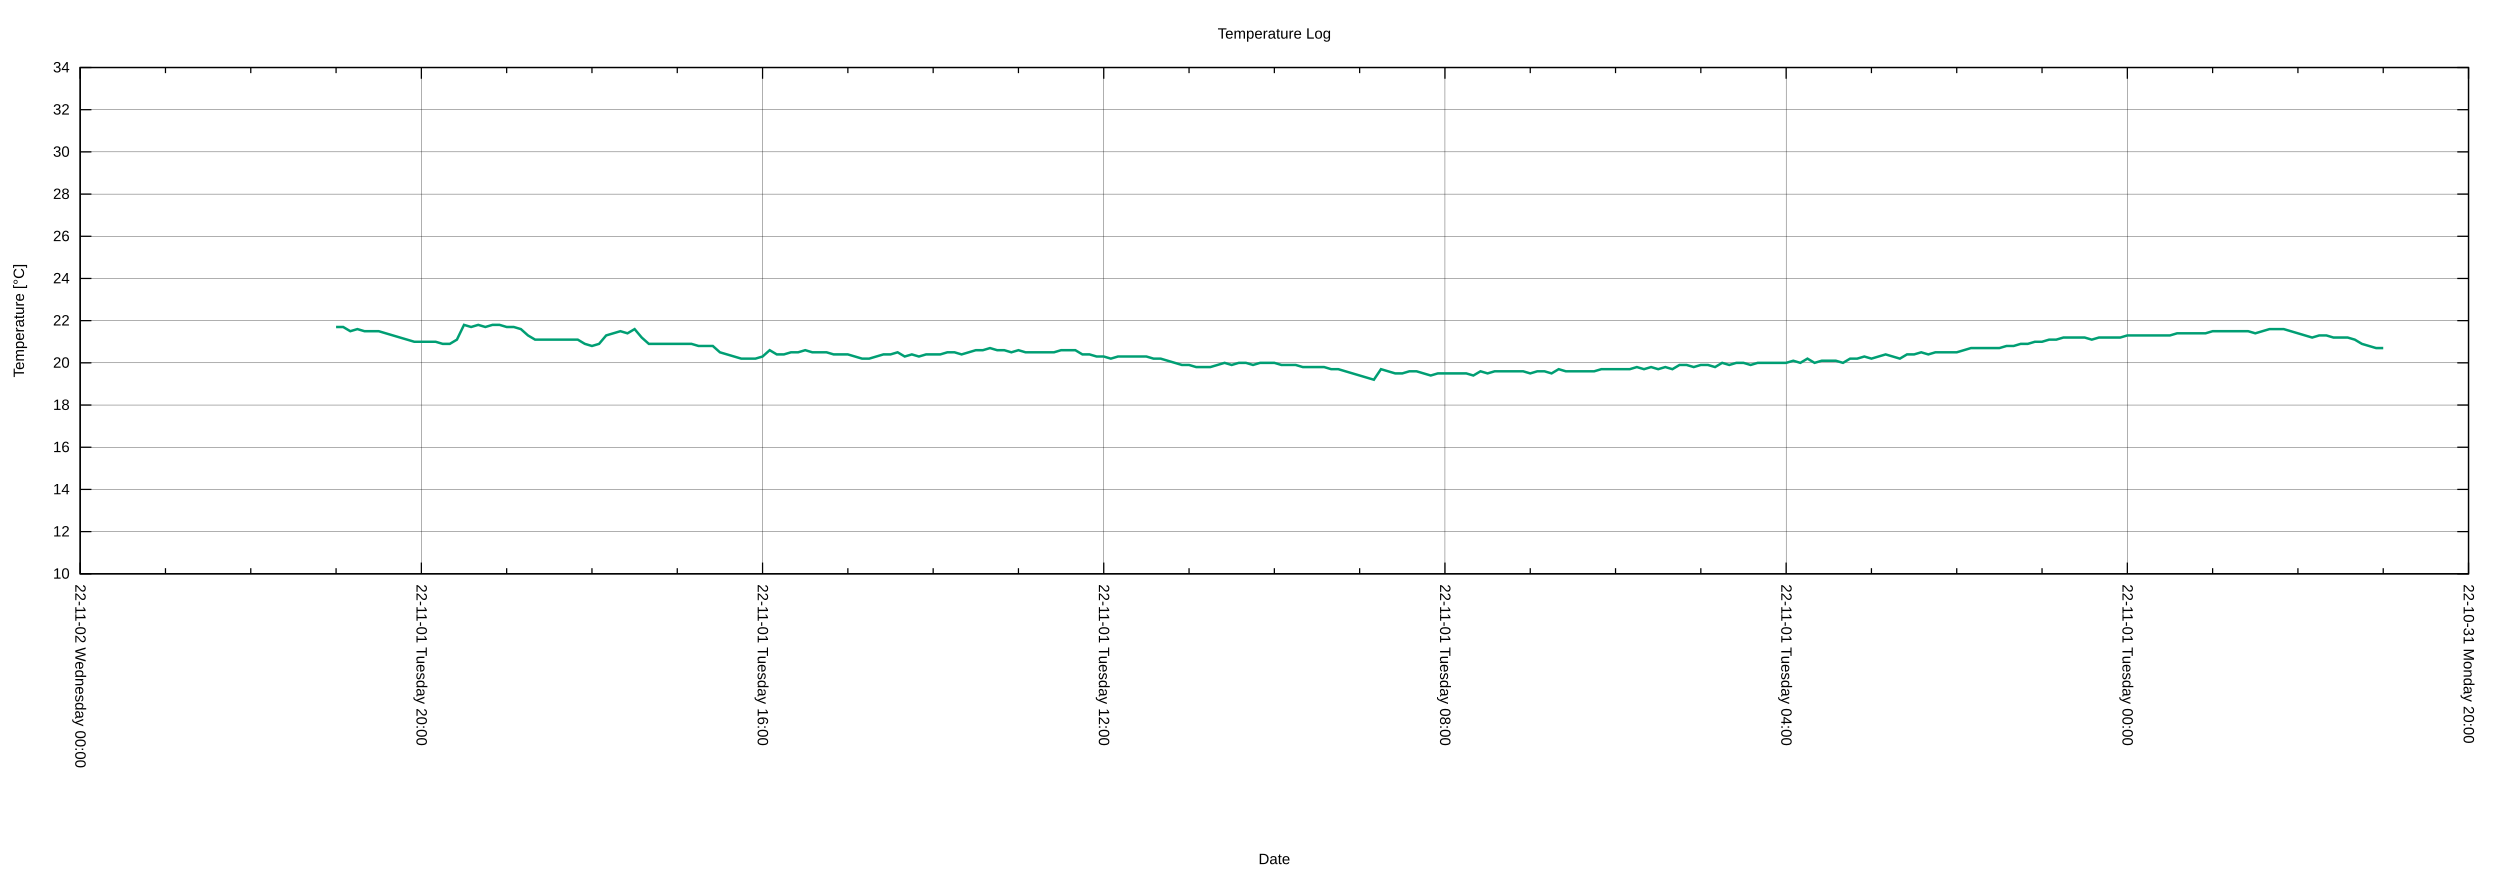
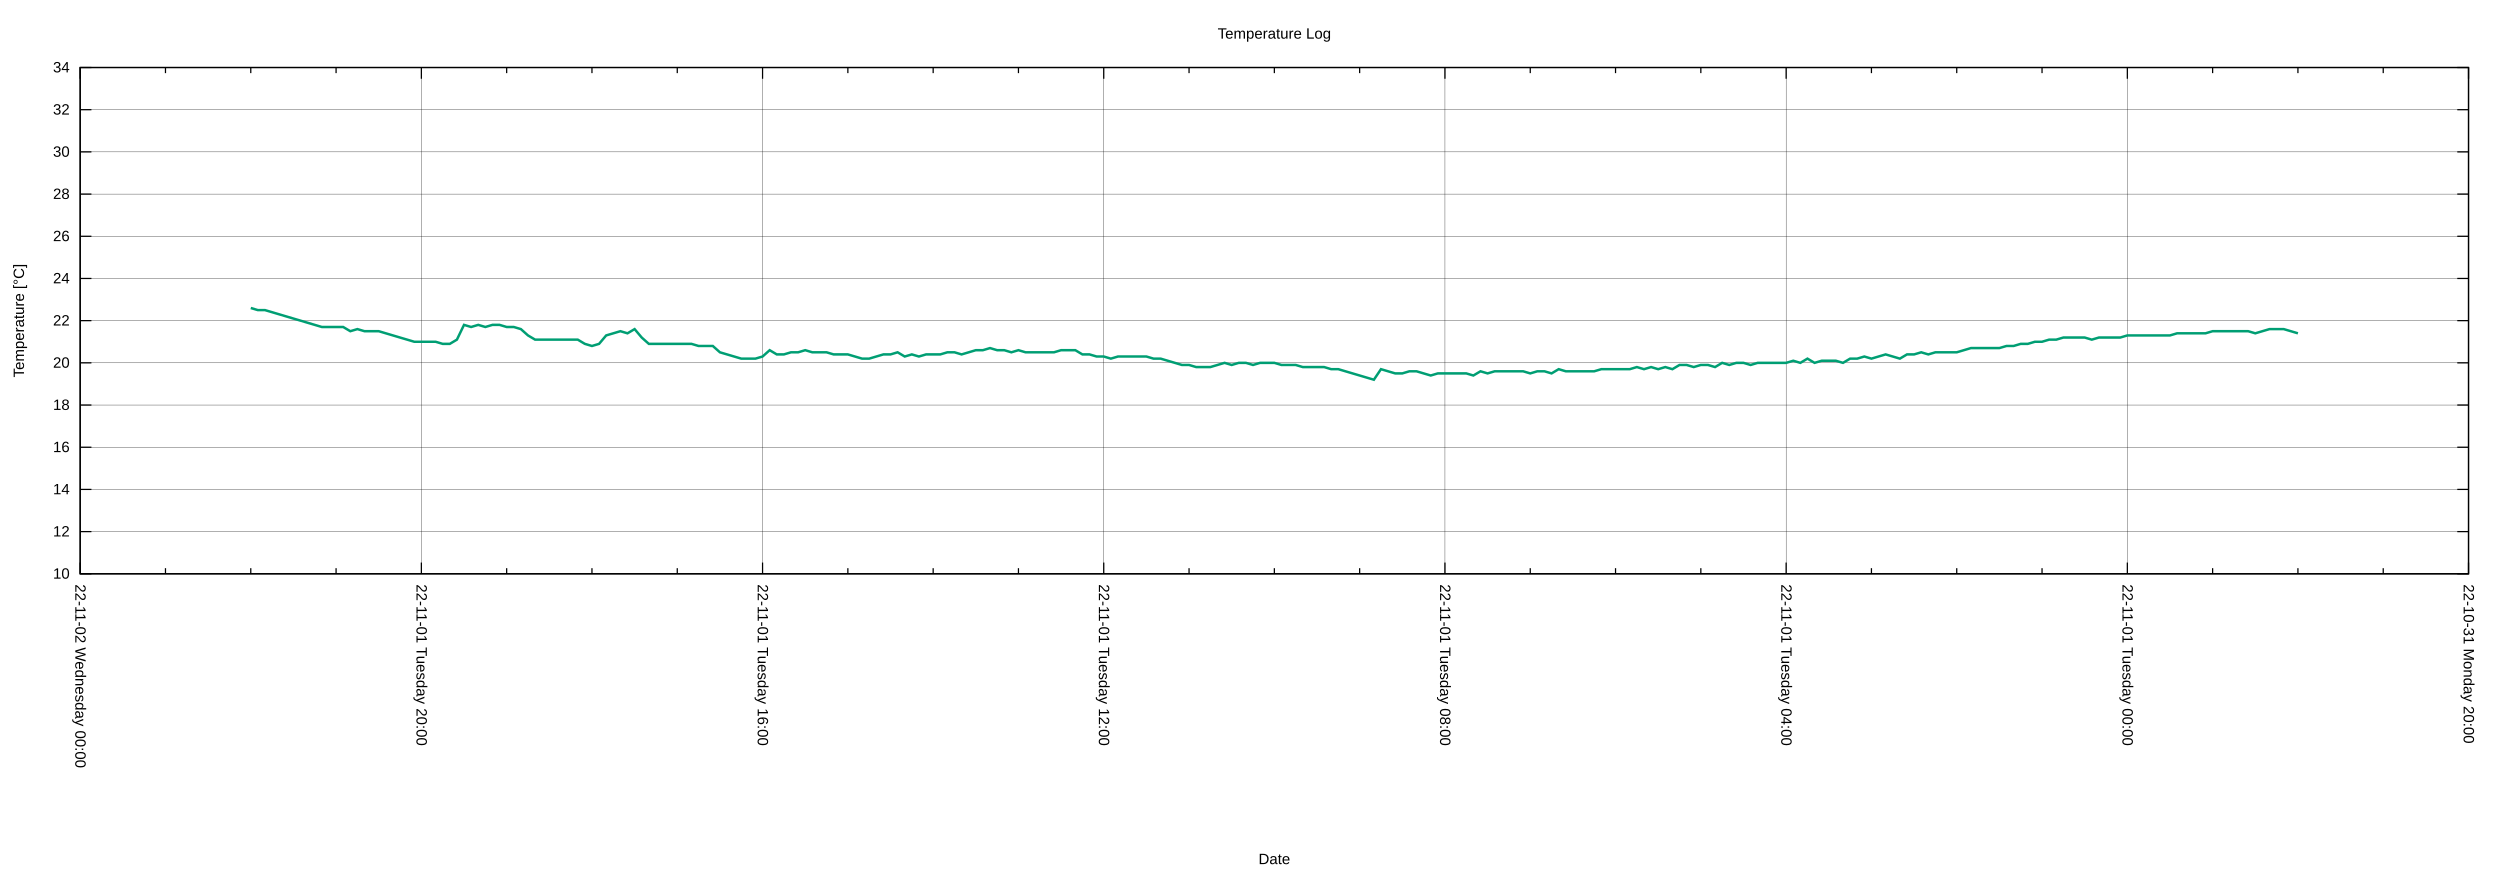
<svg xmlns="http://www.w3.org/2000/svg" xmlns:xlink="http://www.w3.org/1999/xlink" width="2000" height="700" viewBox="0 0 2000 700">
  <g id="gnuplot_canvas">
    <rect x="0" y="0" width="2000" height="700" fill="none" />
    <defs>
      <circle id="gpDot" r="0.5" stroke-width="0.5" stroke="currentColor" />
      <path id="gpPt0" stroke-width="0.222" stroke="currentColor" d="M-1,0 h2 M0,-1 v2" />
      <path id="gpPt1" stroke-width="0.222" stroke="currentColor" d="M-1,-1 L1,1 M1,-1 L-1,1" />
      <path id="gpPt2" stroke-width="0.222" stroke="currentColor" d="M-1,0 L1,0 M0,-1 L0,1 M-1,-1 L1,1 M-1,1 L1,-1" />
      <rect id="gpPt3" stroke-width="0.222" stroke="currentColor" x="-1" y="-1" width="2" height="2" />
      <rect id="gpPt4" stroke-width="0.222" stroke="currentColor" fill="currentColor" x="-1" y="-1" width="2" height="2" />
      <circle id="gpPt5" stroke-width="0.222" stroke="currentColor" cx="0" cy="0" r="1" />
      <use xlink:href="#gpPt5" id="gpPt6" fill="currentColor" stroke="none" />
      <path id="gpPt7" stroke-width="0.222" stroke="currentColor" d="M0,-1.33 L-1.33,0.67 L1.33,0.67 z" />
      <use xlink:href="#gpPt7" id="gpPt8" fill="currentColor" stroke="none" />
      <use xlink:href="#gpPt7" id="gpPt9" stroke="currentColor" transform="rotate(180)" />
      <use xlink:href="#gpPt9" id="gpPt10" fill="currentColor" stroke="none" />
      <use xlink:href="#gpPt3" id="gpPt11" stroke="currentColor" transform="rotate(45)" />
      <use xlink:href="#gpPt11" id="gpPt12" fill="currentColor" stroke="none" />
      <path id="gpPt13" stroke-width="0.222" stroke="currentColor" d="M0,1.330 L1.265,0.411 L0.782,-1.067 L-0.782,-1.076 L-1.265,0.411 z" />
      <use xlink:href="#gpPt13" id="gpPt14" fill="currentColor" stroke="none" />
      <filter id="textbox" filterUnits="objectBoundingBox" x="0" y="0" height="1" width="1">
        <feFlood flood-color="white" flood-opacity="1" result="bgnd" />
        <feComposite in="SourceGraphic" in2="bgnd" operator="atop" />
      </filter>
      <filter id="greybox" filterUnits="objectBoundingBox" x="0" y="0" height="1" width="1">
        <feFlood flood-color="lightgrey" flood-opacity="1" result="grey" />
        <feComposite in="SourceGraphic" in2="grey" operator="atop" />
      </filter>
    </defs>
    <g fill="none" color="white" stroke="currentColor" stroke-width="1.00" stroke-linecap="butt" stroke-linejoin="miter">
</g>
    <g fill="none" color="black" stroke="currentColor" stroke-width="1.00" stroke-linecap="butt" stroke-linejoin="miter">
</g>
    <g fill="none" color="black" stroke="black" stroke-width="0.25" stroke-linecap="butt" stroke-linejoin="miter">
</g>
    <g fill="none" color="black" stroke="currentColor" stroke-width="0.25" stroke-linecap="butt" stroke-linejoin="miter">
      <path stroke="black" class="gridline" d="M64.14,459.04 L1974.82,459.04  " />
    </g>
    <g fill="none" color="black" stroke="black" stroke-width="1.00" stroke-linecap="butt" stroke-linejoin="miter">
</g>
    <g fill="none" color="black" stroke="currentColor" stroke-width="1.00" stroke-linecap="butt" stroke-linejoin="miter">
      <path stroke="black" d="M64.14,459.04 L73.14,459.04 M1974.82,459.04 L1965.82,459.04  " />
      <g transform="translate(55.75,462.94)" stroke="none" fill="black" font-family="Arial" font-size="12.00" text-anchor="end">
        <text>
          <tspan font-family="Arial"> 10</tspan>
        </text>
      </g>
    </g>
    <g fill="none" color="black" stroke="currentColor" stroke-width="1.00" stroke-linecap="butt" stroke-linejoin="miter">
</g>
    <g fill="none" color="black" stroke="black" stroke-width="0.25" stroke-linecap="butt" stroke-linejoin="miter">
</g>
    <g fill="none" color="black" stroke="currentColor" stroke-width="0.25" stroke-linecap="butt" stroke-linejoin="miter">
      <path stroke="black" class="gridline" d="M64.14,425.29 L1974.82,425.29  " />
    </g>
    <g fill="none" color="black" stroke="black" stroke-width="1.00" stroke-linecap="butt" stroke-linejoin="miter">
</g>
    <g fill="none" color="black" stroke="currentColor" stroke-width="1.00" stroke-linecap="butt" stroke-linejoin="miter">
      <path stroke="black" d="M64.14,425.29 L73.14,425.29 M1974.82,425.29 L1965.82,425.29  " />
      <g transform="translate(55.75,429.19)" stroke="none" fill="black" font-family="Arial" font-size="12.00" text-anchor="end">
        <text>
          <tspan font-family="Arial"> 12</tspan>
        </text>
      </g>
    </g>
    <g fill="none" color="black" stroke="currentColor" stroke-width="1.00" stroke-linecap="butt" stroke-linejoin="miter">
</g>
    <g fill="none" color="black" stroke="black" stroke-width="0.25" stroke-linecap="butt" stroke-linejoin="miter">
</g>
    <g fill="none" color="black" stroke="currentColor" stroke-width="0.25" stroke-linecap="butt" stroke-linejoin="miter">
      <path stroke="black" class="gridline" d="M64.14,391.53 L1974.82,391.53  " />
    </g>
    <g fill="none" color="black" stroke="black" stroke-width="1.00" stroke-linecap="butt" stroke-linejoin="miter">
</g>
    <g fill="none" color="black" stroke="currentColor" stroke-width="1.00" stroke-linecap="butt" stroke-linejoin="miter">
      <path stroke="black" d="M64.14,391.53 L73.14,391.53 M1974.82,391.53 L1965.82,391.53  " />
      <g transform="translate(55.75,395.43)" stroke="none" fill="black" font-family="Arial" font-size="12.00" text-anchor="end">
        <text>
          <tspan font-family="Arial"> 14</tspan>
        </text>
      </g>
    </g>
    <g fill="none" color="black" stroke="currentColor" stroke-width="1.00" stroke-linecap="butt" stroke-linejoin="miter">
</g>
    <g fill="none" color="black" stroke="black" stroke-width="0.25" stroke-linecap="butt" stroke-linejoin="miter">
</g>
    <g fill="none" color="black" stroke="currentColor" stroke-width="0.25" stroke-linecap="butt" stroke-linejoin="miter">
      <path stroke="black" class="gridline" d="M64.14,357.78 L1974.82,357.78  " />
    </g>
    <g fill="none" color="black" stroke="black" stroke-width="1.00" stroke-linecap="butt" stroke-linejoin="miter">
</g>
    <g fill="none" color="black" stroke="currentColor" stroke-width="1.00" stroke-linecap="butt" stroke-linejoin="miter">
      <path stroke="black" d="M64.14,357.78 L73.14,357.78 M1974.82,357.78 L1965.82,357.78  " />
      <g transform="translate(55.75,361.68)" stroke="none" fill="black" font-family="Arial" font-size="12.00" text-anchor="end">
        <text>
          <tspan font-family="Arial"> 16</tspan>
        </text>
      </g>
    </g>
    <g fill="none" color="black" stroke="currentColor" stroke-width="1.00" stroke-linecap="butt" stroke-linejoin="miter">
</g>
    <g fill="none" color="black" stroke="black" stroke-width="0.25" stroke-linecap="butt" stroke-linejoin="miter">
</g>
    <g fill="none" color="black" stroke="currentColor" stroke-width="0.25" stroke-linecap="butt" stroke-linejoin="miter">
      <path stroke="black" class="gridline" d="M64.14,324.03 L1974.82,324.03  " />
    </g>
    <g fill="none" color="black" stroke="black" stroke-width="1.00" stroke-linecap="butt" stroke-linejoin="miter">
</g>
    <g fill="none" color="black" stroke="currentColor" stroke-width="1.00" stroke-linecap="butt" stroke-linejoin="miter">
      <path stroke="black" d="M64.14,324.03 L73.14,324.03 M1974.82,324.03 L1965.82,324.03  " />
      <g transform="translate(55.75,327.93)" stroke="none" fill="black" font-family="Arial" font-size="12.00" text-anchor="end">
        <text>
          <tspan font-family="Arial"> 18</tspan>
        </text>
      </g>
    </g>
    <g fill="none" color="black" stroke="currentColor" stroke-width="1.00" stroke-linecap="butt" stroke-linejoin="miter">
</g>
    <g fill="none" color="black" stroke="black" stroke-width="0.25" stroke-linecap="butt" stroke-linejoin="miter">
</g>
    <g fill="none" color="black" stroke="currentColor" stroke-width="0.25" stroke-linecap="butt" stroke-linejoin="miter">
      <path stroke="black" class="gridline" d="M64.14,290.28 L1974.82,290.28  " />
    </g>
    <g fill="none" color="black" stroke="black" stroke-width="1.00" stroke-linecap="butt" stroke-linejoin="miter">
</g>
    <g fill="none" color="black" stroke="currentColor" stroke-width="1.00" stroke-linecap="butt" stroke-linejoin="miter">
      <path stroke="black" d="M64.14,290.28 L73.14,290.28 M1974.82,290.28 L1965.82,290.28  " />
      <g transform="translate(55.75,294.18)" stroke="none" fill="black" font-family="Arial" font-size="12.00" text-anchor="end">
        <text>
          <tspan font-family="Arial"> 20</tspan>
        </text>
      </g>
    </g>
    <g fill="none" color="black" stroke="currentColor" stroke-width="1.00" stroke-linecap="butt" stroke-linejoin="miter">
</g>
    <g fill="none" color="black" stroke="black" stroke-width="0.25" stroke-linecap="butt" stroke-linejoin="miter">
</g>
    <g fill="none" color="black" stroke="currentColor" stroke-width="0.25" stroke-linecap="butt" stroke-linejoin="miter">
      <path stroke="black" class="gridline" d="M64.14,256.52 L1974.82,256.52  " />
    </g>
    <g fill="none" color="black" stroke="black" stroke-width="1.00" stroke-linecap="butt" stroke-linejoin="miter">
</g>
    <g fill="none" color="black" stroke="currentColor" stroke-width="1.00" stroke-linecap="butt" stroke-linejoin="miter">
      <path stroke="black" d="M64.14,256.52 L73.14,256.52 M1974.82,256.52 L1965.82,256.52  " />
      <g transform="translate(55.75,260.42)" stroke="none" fill="black" font-family="Arial" font-size="12.00" text-anchor="end">
        <text>
          <tspan font-family="Arial"> 22</tspan>
        </text>
      </g>
    </g>
    <g fill="none" color="black" stroke="currentColor" stroke-width="1.00" stroke-linecap="butt" stroke-linejoin="miter">
</g>
    <g fill="none" color="black" stroke="black" stroke-width="0.25" stroke-linecap="butt" stroke-linejoin="miter">
</g>
    <g fill="none" color="black" stroke="currentColor" stroke-width="0.25" stroke-linecap="butt" stroke-linejoin="miter">
      <path stroke="black" class="gridline" d="M64.14,222.77 L1974.82,222.77  " />
    </g>
    <g fill="none" color="black" stroke="black" stroke-width="1.00" stroke-linecap="butt" stroke-linejoin="miter">
</g>
    <g fill="none" color="black" stroke="currentColor" stroke-width="1.00" stroke-linecap="butt" stroke-linejoin="miter">
      <path stroke="black" d="M64.14,222.77 L73.14,222.77 M1974.82,222.77 L1965.82,222.77  " />
      <g transform="translate(55.75,226.67)" stroke="none" fill="black" font-family="Arial" font-size="12.00" text-anchor="end">
        <text>
          <tspan font-family="Arial"> 24</tspan>
        </text>
      </g>
    </g>
    <g fill="none" color="black" stroke="currentColor" stroke-width="1.00" stroke-linecap="butt" stroke-linejoin="miter">
</g>
    <g fill="none" color="black" stroke="black" stroke-width="0.25" stroke-linecap="butt" stroke-linejoin="miter">
</g>
    <g fill="none" color="black" stroke="currentColor" stroke-width="0.25" stroke-linecap="butt" stroke-linejoin="miter">
      <path stroke="black" class="gridline" d="M64.14,189.02 L1974.82,189.02  " />
    </g>
    <g fill="none" color="black" stroke="black" stroke-width="1.00" stroke-linecap="butt" stroke-linejoin="miter">
</g>
    <g fill="none" color="black" stroke="currentColor" stroke-width="1.00" stroke-linecap="butt" stroke-linejoin="miter">
      <path stroke="black" d="M64.14,189.02 L73.14,189.02 M1974.82,189.02 L1965.82,189.02  " />
      <g transform="translate(55.75,192.92)" stroke="none" fill="black" font-family="Arial" font-size="12.00" text-anchor="end">
        <text>
          <tspan font-family="Arial"> 26</tspan>
        </text>
      </g>
    </g>
    <g fill="none" color="black" stroke="currentColor" stroke-width="1.00" stroke-linecap="butt" stroke-linejoin="miter">
</g>
    <g fill="none" color="black" stroke="black" stroke-width="0.25" stroke-linecap="butt" stroke-linejoin="miter">
</g>
    <g fill="none" color="black" stroke="currentColor" stroke-width="0.25" stroke-linecap="butt" stroke-linejoin="miter">
      <path stroke="black" class="gridline" d="M64.14,155.27 L1974.82,155.27  " />
    </g>
    <g fill="none" color="black" stroke="black" stroke-width="1.00" stroke-linecap="butt" stroke-linejoin="miter">
</g>
    <g fill="none" color="black" stroke="currentColor" stroke-width="1.00" stroke-linecap="butt" stroke-linejoin="miter">
      <path stroke="black" d="M64.14,155.27 L73.14,155.27 M1974.82,155.27 L1965.82,155.27  " />
      <g transform="translate(55.75,159.17)" stroke="none" fill="black" font-family="Arial" font-size="12.00" text-anchor="end">
        <text>
          <tspan font-family="Arial"> 28</tspan>
        </text>
      </g>
    </g>
    <g fill="none" color="black" stroke="currentColor" stroke-width="1.00" stroke-linecap="butt" stroke-linejoin="miter">
</g>
    <g fill="none" color="black" stroke="black" stroke-width="0.25" stroke-linecap="butt" stroke-linejoin="miter">
</g>
    <g fill="none" color="black" stroke="currentColor" stroke-width="0.25" stroke-linecap="butt" stroke-linejoin="miter">
      <path stroke="black" class="gridline" d="M64.14,121.51 L1974.82,121.51  " />
    </g>
    <g fill="none" color="black" stroke="black" stroke-width="1.00" stroke-linecap="butt" stroke-linejoin="miter">
</g>
    <g fill="none" color="black" stroke="currentColor" stroke-width="1.00" stroke-linecap="butt" stroke-linejoin="miter">
      <path stroke="black" d="M64.14,121.51 L73.14,121.51 M1974.82,121.51 L1965.82,121.51  " />
      <g transform="translate(55.75,125.41)" stroke="none" fill="black" font-family="Arial" font-size="12.00" text-anchor="end">
        <text>
          <tspan font-family="Arial"> 30</tspan>
        </text>
      </g>
    </g>
    <g fill="none" color="black" stroke="currentColor" stroke-width="1.00" stroke-linecap="butt" stroke-linejoin="miter">
</g>
    <g fill="none" color="black" stroke="black" stroke-width="0.25" stroke-linecap="butt" stroke-linejoin="miter">
</g>
    <g fill="none" color="black" stroke="currentColor" stroke-width="0.25" stroke-linecap="butt" stroke-linejoin="miter">
      <path stroke="black" class="gridline" d="M64.14,87.76 L1974.82,87.76  " />
    </g>
    <g fill="none" color="black" stroke="black" stroke-width="1.00" stroke-linecap="butt" stroke-linejoin="miter">
</g>
    <g fill="none" color="black" stroke="currentColor" stroke-width="1.00" stroke-linecap="butt" stroke-linejoin="miter">
      <path stroke="black" d="M64.14,87.76 L73.14,87.76 M1974.82,87.76 L1965.82,87.76  " />
      <g transform="translate(55.75,91.66)" stroke="none" fill="black" font-family="Arial" font-size="12.00" text-anchor="end">
        <text>
          <tspan font-family="Arial"> 32</tspan>
        </text>
      </g>
    </g>
    <g fill="none" color="black" stroke="currentColor" stroke-width="1.00" stroke-linecap="butt" stroke-linejoin="miter">
</g>
    <g fill="none" color="black" stroke="black" stroke-width="0.25" stroke-linecap="butt" stroke-linejoin="miter">
</g>
    <g fill="none" color="black" stroke="currentColor" stroke-width="0.25" stroke-linecap="butt" stroke-linejoin="miter">
      <path stroke="black" class="gridline" d="M64.14,54.01 L1974.82,54.01  " />
    </g>
    <g fill="none" color="black" stroke="black" stroke-width="1.00" stroke-linecap="butt" stroke-linejoin="miter">
</g>
    <g fill="none" color="black" stroke="currentColor" stroke-width="1.00" stroke-linecap="butt" stroke-linejoin="miter">
      <path stroke="black" d="M64.14,54.01 L73.14,54.01 M1974.82,54.01 L1965.82,54.01  " />
      <g transform="translate(55.75,57.91)" stroke="none" fill="black" font-family="Arial" font-size="12.00" text-anchor="end">
        <text>
          <tspan font-family="Arial"> 34</tspan>
        </text>
      </g>
    </g>
    <g fill="none" color="black" stroke="currentColor" stroke-width="1.00" stroke-linecap="butt" stroke-linejoin="miter">
</g>
    <g fill="none" color="black" stroke="black" stroke-width="0.25" stroke-linecap="butt" stroke-linejoin="miter">
</g>
    <g fill="none" color="black" stroke="currentColor" stroke-width="0.25" stroke-linecap="butt" stroke-linejoin="miter">
      <path stroke="black" class="gridline" d="M1974.82,459.04 L1974.82,54.01  " />
    </g>
    <g fill="none" color="black" stroke="black" stroke-width="1.00" stroke-linecap="butt" stroke-linejoin="miter">
</g>
    <g fill="none" color="black" stroke="currentColor" stroke-width="1.00" stroke-linecap="butt" stroke-linejoin="miter">
      <path stroke="black" d="M1974.82,459.04 L1974.82,450.04 M1974.82,54.01 L1974.82,63.01  " />
      <g transform="translate(1970.92,467.43) rotate(90)" stroke="none" fill="black" font-family="Arial" font-size="12.00" text-anchor="start">
        <text>
          <tspan font-family="Arial">22-10-31 Monday 20:00</tspan>
        </text>
      </g>
    </g>
    <g fill="none" color="black" stroke="currentColor" stroke-width="1.00" stroke-linecap="butt" stroke-linejoin="miter">
      <path stroke="black" d="M1906.58,459.04 L1906.58,454.54 M1906.58,54.01 L1906.58,58.51 M1838.34,459.04 L1838.34,454.54 M1838.34,54.01 L1838.34,58.51   M1770.10,459.04 L1770.10,454.54 M1770.10,54.01 L1770.10,58.51  " />
    </g>
    <g fill="none" color="black" stroke="black" stroke-width="0.25" stroke-linecap="butt" stroke-linejoin="miter">
</g>
    <g fill="none" color="black" stroke="currentColor" stroke-width="0.25" stroke-linecap="butt" stroke-linejoin="miter">
      <path stroke="black" class="gridline" d="M1701.87,459.04 L1701.87,54.01  " />
    </g>
    <g fill="none" color="black" stroke="black" stroke-width="1.00" stroke-linecap="butt" stroke-linejoin="miter">
</g>
    <g fill="none" color="black" stroke="currentColor" stroke-width="1.00" stroke-linecap="butt" stroke-linejoin="miter">
      <path stroke="black" d="M1701.87,459.04 L1701.87,450.04 M1701.87,54.01 L1701.87,63.01  " />
      <g transform="translate(1697.97,467.43) rotate(90)" stroke="none" fill="black" font-family="Arial" font-size="12.00" text-anchor="start">
        <text>
          <tspan font-family="Arial">22-11-01 Tuesday 00:00</tspan>
        </text>
      </g>
    </g>
    <g fill="none" color="black" stroke="currentColor" stroke-width="1.00" stroke-linecap="butt" stroke-linejoin="miter">
      <path stroke="black" d="M1633.63,459.04 L1633.63,454.54 M1633.63,54.01 L1633.63,58.51 M1565.39,459.04 L1565.39,454.54 M1565.39,54.01 L1565.39,58.51   M1497.15,459.04 L1497.15,454.54 M1497.15,54.01 L1497.15,58.51  " />
    </g>
    <g fill="none" color="black" stroke="black" stroke-width="0.25" stroke-linecap="butt" stroke-linejoin="miter">
</g>
    <g fill="none" color="black" stroke="currentColor" stroke-width="0.25" stroke-linecap="butt" stroke-linejoin="miter">
      <path stroke="black" class="gridline" d="M1428.91,459.04 L1428.91,54.01  " />
    </g>
    <g fill="none" color="black" stroke="black" stroke-width="1.00" stroke-linecap="butt" stroke-linejoin="miter">
</g>
    <g fill="none" color="black" stroke="currentColor" stroke-width="1.00" stroke-linecap="butt" stroke-linejoin="miter">
      <path stroke="black" d="M1428.91,459.04 L1428.91,450.04 M1428.91,54.01 L1428.91,63.01  " />
      <g transform="translate(1425.01,467.43) rotate(90)" stroke="none" fill="black" font-family="Arial" font-size="12.00" text-anchor="start">
        <text>
          <tspan font-family="Arial">22-11-01 Tuesday 04:00</tspan>
        </text>
      </g>
    </g>
    <g fill="none" color="black" stroke="currentColor" stroke-width="1.00" stroke-linecap="butt" stroke-linejoin="miter">
      <path stroke="black" d="M1360.67,459.04 L1360.67,454.54 M1360.67,54.01 L1360.67,58.51 M1292.43,459.04 L1292.43,454.54 M1292.43,54.01 L1292.43,58.51   M1224.20,459.04 L1224.20,454.54 M1224.20,54.01 L1224.20,58.51  " />
    </g>
    <g fill="none" color="black" stroke="black" stroke-width="0.25" stroke-linecap="butt" stroke-linejoin="miter">
</g>
    <g fill="none" color="black" stroke="currentColor" stroke-width="0.25" stroke-linecap="butt" stroke-linejoin="miter">
      <path stroke="black" class="gridline" d="M1155.96,459.04 L1155.96,54.01  " />
    </g>
    <g fill="none" color="black" stroke="black" stroke-width="1.00" stroke-linecap="butt" stroke-linejoin="miter">
</g>
    <g fill="none" color="black" stroke="currentColor" stroke-width="1.00" stroke-linecap="butt" stroke-linejoin="miter">
      <path stroke="black" d="M1155.96,459.04 L1155.96,450.04 M1155.96,54.01 L1155.96,63.01  " />
      <g transform="translate(1152.06,467.43) rotate(90)" stroke="none" fill="black" font-family="Arial" font-size="12.00" text-anchor="start">
        <text>
          <tspan font-family="Arial">22-11-01 Tuesday 08:00</tspan>
        </text>
      </g>
    </g>
    <g fill="none" color="black" stroke="currentColor" stroke-width="1.00" stroke-linecap="butt" stroke-linejoin="miter">
      <path stroke="black" d="M1087.72,459.04 L1087.72,454.54 M1087.72,54.01 L1087.72,58.51 M1019.48,459.04 L1019.48,454.54 M1019.48,54.01 L1019.48,58.51   M951.24,459.04 L951.24,454.54 M951.24,54.01 L951.24,58.51  " />
    </g>
    <g fill="none" color="black" stroke="black" stroke-width="0.25" stroke-linecap="butt" stroke-linejoin="miter">
</g>
    <g fill="none" color="black" stroke="currentColor" stroke-width="0.25" stroke-linecap="butt" stroke-linejoin="miter">
      <path stroke="black" class="gridline" d="M883.00,459.04 L883.00,54.01  " />
    </g>
    <g fill="none" color="black" stroke="black" stroke-width="1.00" stroke-linecap="butt" stroke-linejoin="miter">
</g>
    <g fill="none" color="black" stroke="currentColor" stroke-width="1.00" stroke-linecap="butt" stroke-linejoin="miter">
      <path stroke="black" d="M883.00,459.04 L883.00,450.04 M883.00,54.01 L883.00,63.01  " />
      <g transform="translate(879.10,467.43) rotate(90)" stroke="none" fill="black" font-family="Arial" font-size="12.00" text-anchor="start">
        <text>
          <tspan font-family="Arial">22-11-01 Tuesday 12:00</tspan>
        </text>
      </g>
    </g>
    <g fill="none" color="black" stroke="currentColor" stroke-width="1.00" stroke-linecap="butt" stroke-linejoin="miter">
      <path stroke="black" d="M814.76,459.04 L814.76,454.54 M814.76,54.01 L814.76,58.51 M746.53,459.04 L746.53,454.54 M746.53,54.01 L746.53,58.51   M678.29,459.04 L678.29,454.54 M678.29,54.01 L678.29,58.51  " />
    </g>
    <g fill="none" color="black" stroke="black" stroke-width="0.25" stroke-linecap="butt" stroke-linejoin="miter">
</g>
    <g fill="none" color="black" stroke="currentColor" stroke-width="0.25" stroke-linecap="butt" stroke-linejoin="miter">
      <path stroke="black" class="gridline" d="M610.05,459.04 L610.05,54.01  " />
    </g>
    <g fill="none" color="black" stroke="black" stroke-width="1.00" stroke-linecap="butt" stroke-linejoin="miter">
</g>
    <g fill="none" color="black" stroke="currentColor" stroke-width="1.00" stroke-linecap="butt" stroke-linejoin="miter">
      <path stroke="black" d="M610.05,459.04 L610.05,450.04 M610.05,54.01 L610.05,63.01  " />
      <g transform="translate(606.15,467.43) rotate(90)" stroke="none" fill="black" font-family="Arial" font-size="12.00" text-anchor="start">
        <text>
          <tspan font-family="Arial">22-11-01 Tuesday 16:00</tspan>
        </text>
      </g>
    </g>
    <g fill="none" color="black" stroke="currentColor" stroke-width="1.00" stroke-linecap="butt" stroke-linejoin="miter">
      <path stroke="black" d="M541.81,459.04 L541.81,454.54 M541.81,54.01 L541.81,58.51 M473.57,459.04 L473.57,454.54 M473.57,54.01 L473.57,58.51   M405.33,459.04 L405.33,454.54 M405.33,54.01 L405.33,58.51  " />
    </g>
    <g fill="none" color="black" stroke="black" stroke-width="0.25" stroke-linecap="butt" stroke-linejoin="miter">
</g>
    <g fill="none" color="black" stroke="currentColor" stroke-width="0.25" stroke-linecap="butt" stroke-linejoin="miter">
      <path stroke="black" class="gridline" d="M337.09,459.04 L337.09,54.01  " />
    </g>
    <g fill="none" color="black" stroke="black" stroke-width="1.00" stroke-linecap="butt" stroke-linejoin="miter">
</g>
    <g fill="none" color="black" stroke="currentColor" stroke-width="1.00" stroke-linecap="butt" stroke-linejoin="miter">
      <path stroke="black" d="M337.09,459.04 L337.09,450.04 M337.09,54.01 L337.09,63.01  " />
      <g transform="translate(333.19,467.43) rotate(90)" stroke="none" fill="black" font-family="Arial" font-size="12.00" text-anchor="start">
        <text>
          <tspan font-family="Arial">22-11-01 Tuesday 20:00</tspan>
        </text>
      </g>
    </g>
    <g fill="none" color="black" stroke="currentColor" stroke-width="1.00" stroke-linecap="butt" stroke-linejoin="miter">
      <path stroke="black" d="M268.86,459.04 L268.86,454.54 M268.86,54.01 L268.86,58.51 M200.62,459.04 L200.62,454.54 M200.62,54.01 L200.62,58.51   M132.38,459.04 L132.38,454.54 M132.38,54.01 L132.38,58.51  " />
    </g>
    <g fill="none" color="black" stroke="black" stroke-width="0.25" stroke-linecap="butt" stroke-linejoin="miter">
</g>
    <g fill="none" color="black" stroke="currentColor" stroke-width="0.25" stroke-linecap="butt" stroke-linejoin="miter">
      <path stroke="black" class="gridline" d="M64.14,459.04 L64.14,54.01  " />
    </g>
    <g fill="none" color="black" stroke="black" stroke-width="1.00" stroke-linecap="butt" stroke-linejoin="miter">
</g>
    <g fill="none" color="black" stroke="currentColor" stroke-width="1.00" stroke-linecap="butt" stroke-linejoin="miter">
      <path stroke="black" d="M64.14,459.04 L64.14,450.04 M64.14,54.01 L64.14,63.01  " />
      <g transform="translate(60.24,467.43) rotate(90)" stroke="none" fill="black" font-family="Arial" font-size="12.00" text-anchor="start">
        <text>
          <tspan font-family="Arial">22-11-02 Wednesday 00:00</tspan>
        </text>
      </g>
    </g>
    <g fill="none" color="black" stroke="currentColor" stroke-width="1.00" stroke-linecap="butt" stroke-linejoin="miter">
</g>
    <g fill="none" color="black" stroke="currentColor" stroke-width="1.00" stroke-linecap="butt" stroke-linejoin="miter">
      <path stroke="black" d="M64.14,54.01 L64.14,459.04 L1974.82,459.04 L1974.82,54.01 L64.14,54.01 Z  " />
    </g>
    <g fill="none" color="black" stroke="currentColor" stroke-width="1.00" stroke-linecap="butt" stroke-linejoin="miter">
      <g transform="translate(19.18,256.53) rotate(270)" stroke="none" fill="black" font-family="Arial" font-size="12.00" text-anchor="middle">
        <text>
          <tspan font-family="Arial">Temperature [°C]</tspan>
        </text>
      </g>
    </g>
    <g fill="none" color="black" stroke="currentColor" stroke-width="1.00" stroke-linecap="butt" stroke-linejoin="miter">
      <g transform="translate(1019.48,691.30)" stroke="none" fill="black" font-family="Arial" font-size="12.00" text-anchor="middle">
        <text>
          <tspan font-family="Arial">Date</tspan>
        </text>
      </g>
    </g>
    <g fill="none" color="black" stroke="currentColor" stroke-width="1.00" stroke-linecap="butt" stroke-linejoin="miter">
</g>
    <g id="gnuplot_plot_1">
      <g fill="none" color="white" stroke="currentColor" stroke-width="2.00" stroke-linecap="butt" stroke-linejoin="miter">
</g>
      <g fill="none" color="black" stroke="currentColor" stroke-width="2.00" stroke-linecap="butt" stroke-linejoin="miter">
-         <path stroke="rgb(  0, 158, 115)" d="M268.86,261.59 L274.54,261.59 L280.23,264.96 L285.92,263.28 L291.60,264.96 L297.29,264.96 L302.98,264.96 L308.66,266.65   L314.35,268.34 L320.03,270.03 L325.72,271.71 L331.41,273.40 L337.09,273.40 L342.78,273.40 L348.47,273.40 L354.15,275.09   L359.84,275.09 L365.53,271.71 L371.21,259.90 L376.90,261.59 L382.59,259.90 L388.27,261.59 L393.96,259.90 L399.65,259.90   L405.33,261.59 L411.02,261.59 L416.71,263.28 L422.39,268.34 L428.08,271.71 L433.77,271.71 L439.45,271.71 L445.14,271.71   L450.83,271.71 L456.51,271.71 L462.20,271.71 L467.88,275.09 L473.57,276.78 L479.26,275.09 L484.94,268.34 L490.63,266.65   L496.32,264.96 L502.00,266.65 L507.69,263.28 L513.38,270.03 L519.06,275.09 L524.75,275.09 L530.44,275.09 L536.12,275.09   L541.81,275.09 L547.50,275.09 L553.18,275.09 L558.87,276.78 L564.56,276.78 L570.24,276.78 L575.93,281.84 L581.62,283.53   L587.30,285.21 L592.99,286.90 L598.68,286.90 L604.36,286.90 L610.05,285.21 L615.74,280.15 L621.42,283.53 L627.11,283.53   L632.79,281.84 L638.48,281.84 L644.17,280.15 L649.85,281.84 L655.54,281.84 L661.23,281.84 L666.91,283.53 L672.60,283.53   L678.29,283.53 L683.97,285.21 L689.66,286.90 L695.35,286.90 L701.03,285.21 L706.72,283.53 L712.41,283.53 L718.09,281.84   L723.78,285.21 L729.47,283.53 L735.15,285.21 L740.84,283.53 L746.53,283.53 L752.21,283.53 L757.90,281.84 L763.59,281.84   L769.27,283.53 L774.96,281.84 L780.65,280.15 L786.33,280.15 L792.02,278.46 L797.70,280.15 L803.39,280.15 L809.08,281.84   L814.76,280.15 L820.45,281.84 L826.14,281.84 L831.82,281.84 L837.51,281.84 L843.20,281.84 L848.88,280.15 L854.57,280.15   L860.26,280.15 L865.94,283.53 L871.63,283.53 L877.32,285.21 L883.00,285.21 L888.69,286.90 L894.38,285.21 L900.06,285.21   L905.75,285.21 L911.44,285.21 L917.12,285.21 L922.81,286.90 L928.50,286.90 L934.18,288.59 L939.87,290.28 L945.55,291.97   L951.24,291.97 L956.93,293.65 L962.61,293.65 L968.30,293.65 L973.99,291.97 L979.67,290.28 L985.36,291.97 L991.05,290.28   L996.73,290.28 L1002.42,291.97 L1008.11,290.28 L1013.79,290.28 L1019.48,290.28 L1025.17,291.97 L1030.85,291.97 L1036.54,291.97   L1042.23,293.65 L1047.91,293.65 L1053.60,293.65 L1059.29,293.65 L1064.97,295.34 L1070.66,295.34 L1076.35,297.03 L1082.03,298.72   L1087.72,300.40 L1093.41,302.09 L1099.09,303.78 L1104.78,295.34 L1110.46,297.03 L1116.15,298.72 L1121.84,298.72 L1127.52,297.03   L1133.21,297.03 L1138.90,298.72 L1144.58,300.40 L1150.27,298.72 L1155.96,298.72 L1161.64,298.72 L1167.33,298.72 L1173.02,298.72   L1178.70,300.40 L1184.39,297.03 L1190.08,298.72 L1195.76,297.03 L1201.45,297.03 L1207.14,297.03 L1212.82,297.03 L1218.51,297.03   L1224.20,298.72 L1229.88,297.03 L1235.57,297.03 L1241.26,298.72 L1246.94,295.34 L1252.63,297.03 L1258.32,297.03 L1264.00,297.03   L1269.69,297.03 L1275.37,297.03 L1281.06,295.34 L1286.75,295.34 L1292.43,295.34 L1298.12,295.34 L1303.81,295.34 L1309.49,293.65   L1315.18,295.34 L1320.87,293.65 L1326.55,295.34 L1332.24,293.65 L1337.93,295.34 L1343.61,291.97 L1349.30,291.97 L1354.99,293.65   L1360.67,291.97 L1366.36,291.97 L1372.05,293.65 L1377.73,290.28 L1383.42,291.97 L1389.11,290.28 L1394.79,290.28 L1400.48,291.97   L1406.17,290.28 L1411.85,290.28 L1417.54,290.28 L1423.22,290.28 L1428.91,290.28 L1434.60,288.59 L1440.28,290.28 L1445.97,286.90   L1451.66,290.28 L1457.34,288.59 L1463.03,288.59 L1468.72,288.59 L1474.40,290.28 L1480.09,286.90 L1485.78,286.90 L1491.46,285.21   L1497.15,286.90 L1502.84,285.21 L1508.52,283.53 L1514.21,285.21 L1519.90,286.90 L1525.58,283.53 L1531.27,283.53 L1536.96,281.84   L1542.64,283.53 L1548.33,281.84 L1554.02,281.84 L1559.70,281.84 L1565.39,281.84 L1571.08,280.15 L1576.76,278.46 L1582.45,278.46   L1588.13,278.46 L1593.82,278.46 L1599.51,278.46 L1605.19,276.78 L1610.88,276.78 L1616.57,275.09 L1622.25,275.09 L1627.94,273.40   L1633.63,273.40 L1639.31,271.71 L1645.00,271.71 L1650.69,270.03 L1656.37,270.03 L1662.06,270.03 L1667.75,270.03 L1673.43,271.71   L1679.12,270.03 L1684.81,270.03 L1690.49,270.03 L1696.18,270.03 L1701.87,268.34 L1707.55,268.34 L1713.24,268.34 L1718.93,268.34   L1724.61,268.34 L1730.30,268.34 L1735.99,268.34 L1741.67,266.65 L1747.36,266.65 L1753.04,266.65 L1758.73,266.65 L1764.42,266.65   L1770.10,264.96 L1775.79,264.96 L1781.48,264.96 L1787.16,264.96 L1792.85,264.96 L1798.54,264.96 L1804.22,266.65 L1809.91,264.96   L1815.60,263.28 L1821.28,263.28 L1826.97,263.28 L1832.66,264.96 L1838.34,266.65 L1844.03,268.34 L1849.72,270.03 L1855.40,268.34   L1861.09,268.34 L1866.78,270.03 L1872.46,270.03 L1878.15,270.03 L1883.84,271.71 L1889.52,275.09 L1895.21,276.78 L1900.89,278.46   L1906.58,278.46  " />
+         <path stroke="rgb(  0, 158, 115)" d="M200.62,246.40 L206.30,248.09 L211.99,248.09 L217.68,249.77 L223.36,251.46 L229.05,253.15 L234.74,254.84 L240.42,256.52   L246.11,258.21 L251.80,259.90 L257.48,261.59 L263.17,261.59 L268.86,261.59 L274.54,261.59 L280.23,264.96 L285.92,263.28   L291.60,264.96 L297.29,264.96 L302.98,264.96 L308.66,266.65 L314.35,268.34 L320.03,270.03 L325.72,271.71 L331.41,273.40   L337.09,273.40 L342.78,273.40 L348.47,273.40 L354.15,275.09 L359.84,275.09 L365.53,271.71 L371.21,259.90 L376.90,261.59   L382.59,259.90 L388.27,261.59 L393.96,259.90 L399.65,259.90 L405.33,261.59 L411.02,261.59 L416.71,263.28 L422.39,268.34   L428.08,271.71 L433.77,271.71 L439.45,271.71 L445.14,271.71 L450.83,271.71 L456.51,271.71 L462.20,271.71 L467.88,275.09   L473.57,276.78 L479.26,275.09 L484.94,268.34 L490.63,266.65 L496.32,264.96 L502.00,266.65 L507.69,263.28 L513.38,270.03   L519.06,275.09 L524.75,275.09 L530.44,275.09 L536.12,275.09 L541.81,275.09 L547.50,275.09 L553.18,275.09 L558.87,276.78   L564.56,276.78 L570.24,276.78 L575.93,281.84 L581.62,283.53 L587.30,285.21 L592.99,286.90 L598.68,286.90 L604.36,286.90   L610.05,285.21 L615.74,280.15 L621.42,283.53 L627.11,283.53 L632.79,281.84 L638.48,281.84 L644.17,280.15 L649.85,281.84   L655.54,281.84 L661.23,281.84 L666.91,283.53 L672.60,283.53 L678.29,283.53 L683.97,285.21 L689.66,286.90 L695.35,286.90   L701.03,285.21 L706.72,283.53 L712.41,283.53 L718.09,281.84 L723.78,285.21 L729.47,283.53 L735.15,285.21 L740.84,283.53   L746.53,283.53 L752.21,283.53 L757.90,281.84 L763.59,281.84 L769.27,283.53 L774.96,281.84 L780.65,280.15 L786.33,280.15   L792.02,278.46 L797.70,280.15 L803.39,280.15 L809.08,281.84 L814.76,280.15 L820.45,281.84 L826.14,281.84 L831.82,281.84   L837.51,281.84 L843.20,281.84 L848.88,280.15 L854.57,280.15 L860.26,280.15 L865.94,283.53 L871.63,283.53 L877.32,285.21   L883.00,285.21 L888.69,286.90 L894.38,285.21 L900.06,285.21 L905.75,285.21 L911.44,285.21 L917.12,285.21 L922.81,286.90   L928.50,286.90 L934.18,288.59 L939.87,290.28 L945.55,291.97 L951.24,291.97 L956.93,293.65 L962.61,293.65 L968.30,293.65   L973.99,291.97 L979.67,290.28 L985.36,291.97 L991.05,290.28 L996.73,290.28 L1002.42,291.97 L1008.11,290.28 L1013.79,290.28   L1019.48,290.28 L1025.17,291.97 L1030.85,291.97 L1036.54,291.97 L1042.23,293.65 L1047.91,293.65 L1053.60,293.65 L1059.29,293.65   L1064.97,295.34 L1070.66,295.34 L1076.35,297.03 L1082.03,298.72 L1087.72,300.40 L1093.41,302.09 L1099.09,303.78 L1104.78,295.34   L1110.46,297.03 L1116.15,298.72 L1121.84,298.72 L1127.52,297.03 L1133.21,297.03 L1138.90,298.72 L1144.58,300.40 L1150.27,298.72   L1155.96,298.72 L1161.64,298.72 L1167.33,298.72 L1173.02,298.72 L1178.70,300.40 L1184.39,297.03 L1190.08,298.72 L1195.76,297.03   L1201.45,297.03 L1207.14,297.03 L1212.82,297.03 L1218.51,297.03 L1224.20,298.72 L1229.88,297.03 L1235.57,297.03 L1241.26,298.72   L1246.94,295.34 L1252.63,297.03 L1258.32,297.03 L1264.00,297.03 L1269.69,297.03 L1275.37,297.03 L1281.06,295.34 L1286.75,295.34   L1292.43,295.34 L1298.12,295.34 L1303.81,295.34 L1309.49,293.65 L1315.18,295.34 L1320.87,293.65 L1326.55,295.34 L1332.24,293.65   L1337.93,295.34 L1343.61,291.97 L1349.30,291.97 L1354.99,293.65 L1360.67,291.97 L1366.36,291.97 L1372.05,293.65 L1377.73,290.28   L1383.42,291.97 L1389.11,290.28 L1394.79,290.28 L1400.48,291.97 L1406.17,290.28 L1411.85,290.28 L1417.54,290.28 L1423.22,290.28   L1428.91,290.28 L1434.60,288.59 L1440.28,290.28 L1445.97,286.90 L1451.66,290.28 L1457.34,288.59 L1463.03,288.59 L1468.72,288.59   L1474.40,290.28 L1480.09,286.90 L1485.78,286.90 L1491.46,285.21 L1497.15,286.90 L1502.84,285.21 L1508.52,283.53 L1514.21,285.21   L1519.90,286.90 L1525.58,283.53 L1531.27,283.53 L1536.96,281.84 L1542.64,283.53 L1548.33,281.84 L1554.02,281.84 L1559.70,281.84   L1565.39,281.84 L1571.08,280.15 L1576.76,278.46 L1582.45,278.46 L1588.13,278.46 L1593.82,278.46 L1599.51,278.46 L1605.19,276.78   L1610.88,276.78 L1616.57,275.09 L1622.25,275.09 L1627.94,273.40 L1633.63,273.40 L1639.31,271.71 L1645.00,271.71 L1650.69,270.03   L1656.37,270.03 L1662.06,270.03 L1667.75,270.03 L1673.43,271.71 L1679.12,270.03 L1684.81,270.03 L1690.49,270.03 L1696.18,270.03   L1701.87,268.34 L1707.55,268.34 L1713.24,268.34 L1718.93,268.34 L1724.61,268.34 L1730.30,268.34 L1735.99,268.34 L1741.67,266.65   L1747.36,266.65 L1753.04,266.65 L1758.73,266.65 L1764.42,266.65 L1770.10,264.96 L1775.79,264.96 L1781.48,264.96 L1787.16,264.96   L1792.85,264.96 L1798.54,264.96 L1804.22,266.65 L1809.91,264.96 L1815.60,263.28 L1821.28,263.28 L1826.97,263.28 L1832.66,264.96   L1838.34,266.65  " />
      </g>
    </g>
    <g fill="none" color="black" stroke="currentColor" stroke-width="2.00" stroke-linecap="butt" stroke-linejoin="miter">
</g>
    <g fill="none" color="black" stroke="black" stroke-width="1.00" stroke-linecap="butt" stroke-linejoin="miter">
</g>
    <g fill="none" color="black" stroke="currentColor" stroke-width="1.00" stroke-linecap="butt" stroke-linejoin="miter">
      <path stroke="black" d="M64.14,54.01 L64.14,459.04 L1974.82,459.04 L1974.82,54.01 L64.14,54.01 Z  " />
    </g>
    <g fill="none" color="black" stroke="currentColor" stroke-width="1.00" stroke-linecap="butt" stroke-linejoin="miter">
      <g transform="translate(1019.48,30.91)" stroke="none" fill="black" font-family="Arial" font-size="12.00" text-anchor="middle">
        <text>
          <tspan font-family="Arial">Temperature Log</tspan>
        </text>
      </g>
    </g>
    <g fill="none" color="black" stroke="currentColor" stroke-width="1.00" stroke-linecap="butt" stroke-linejoin="miter">
</g>
  </g>
</svg>
